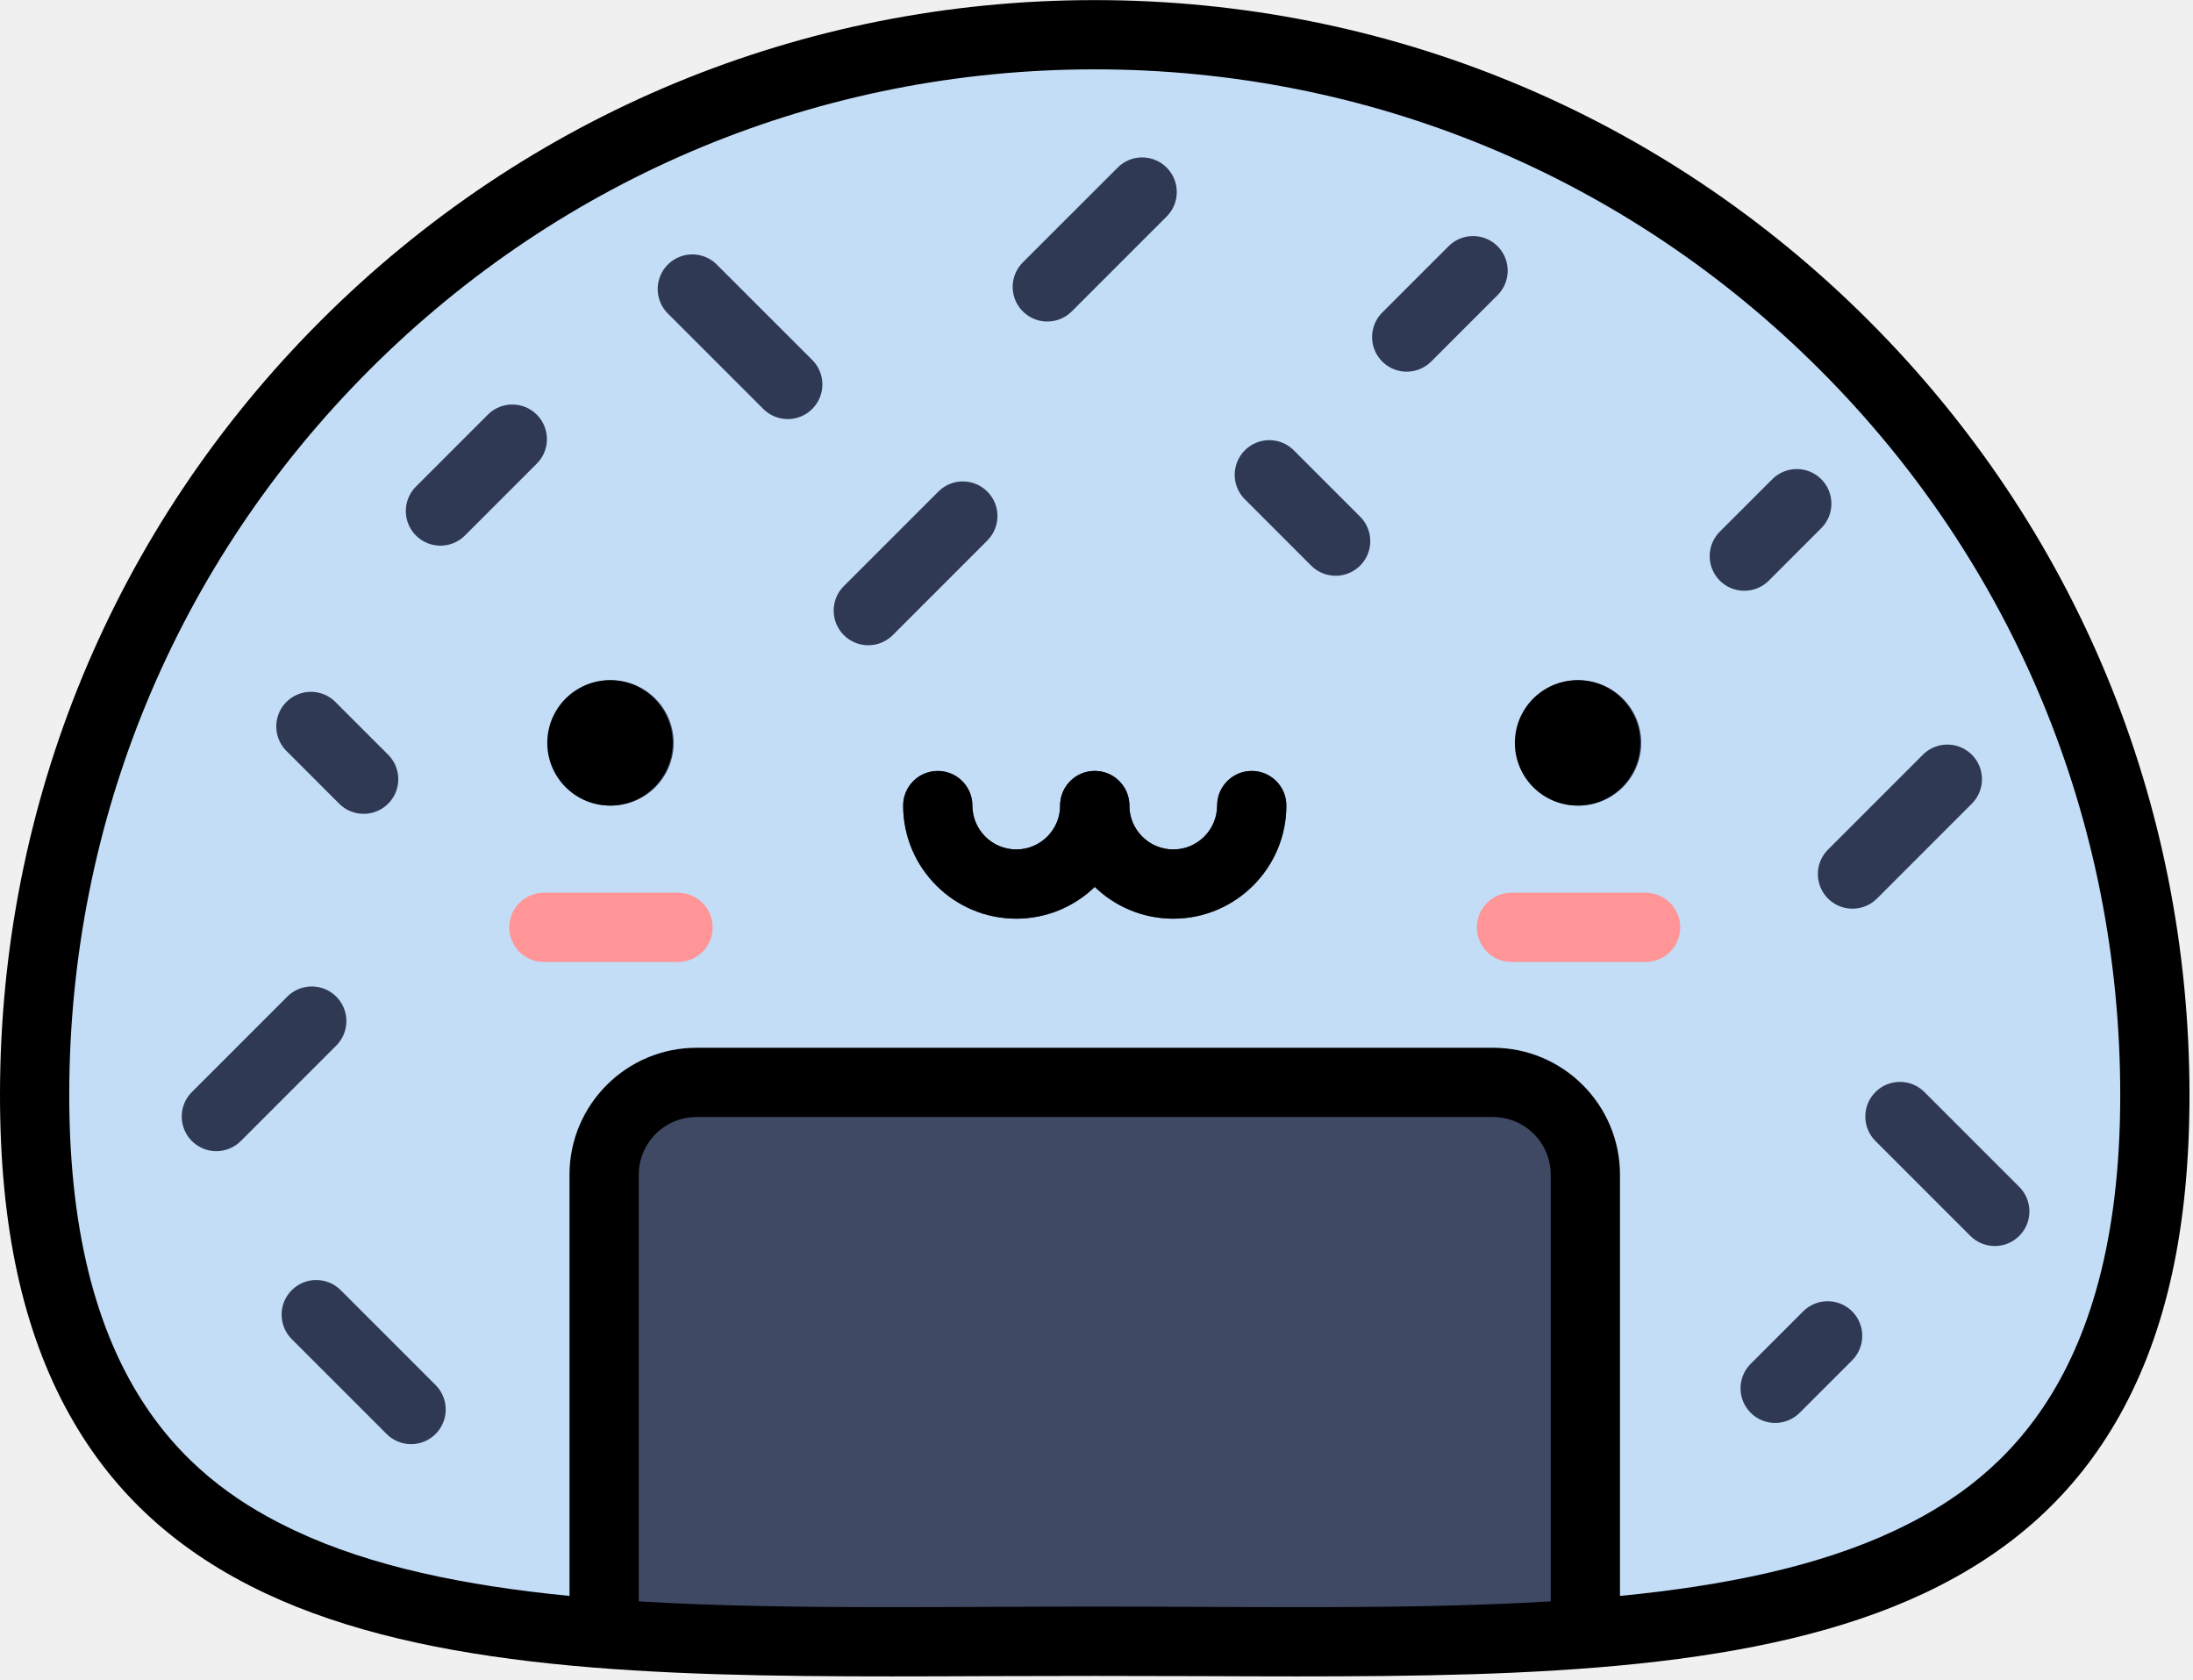
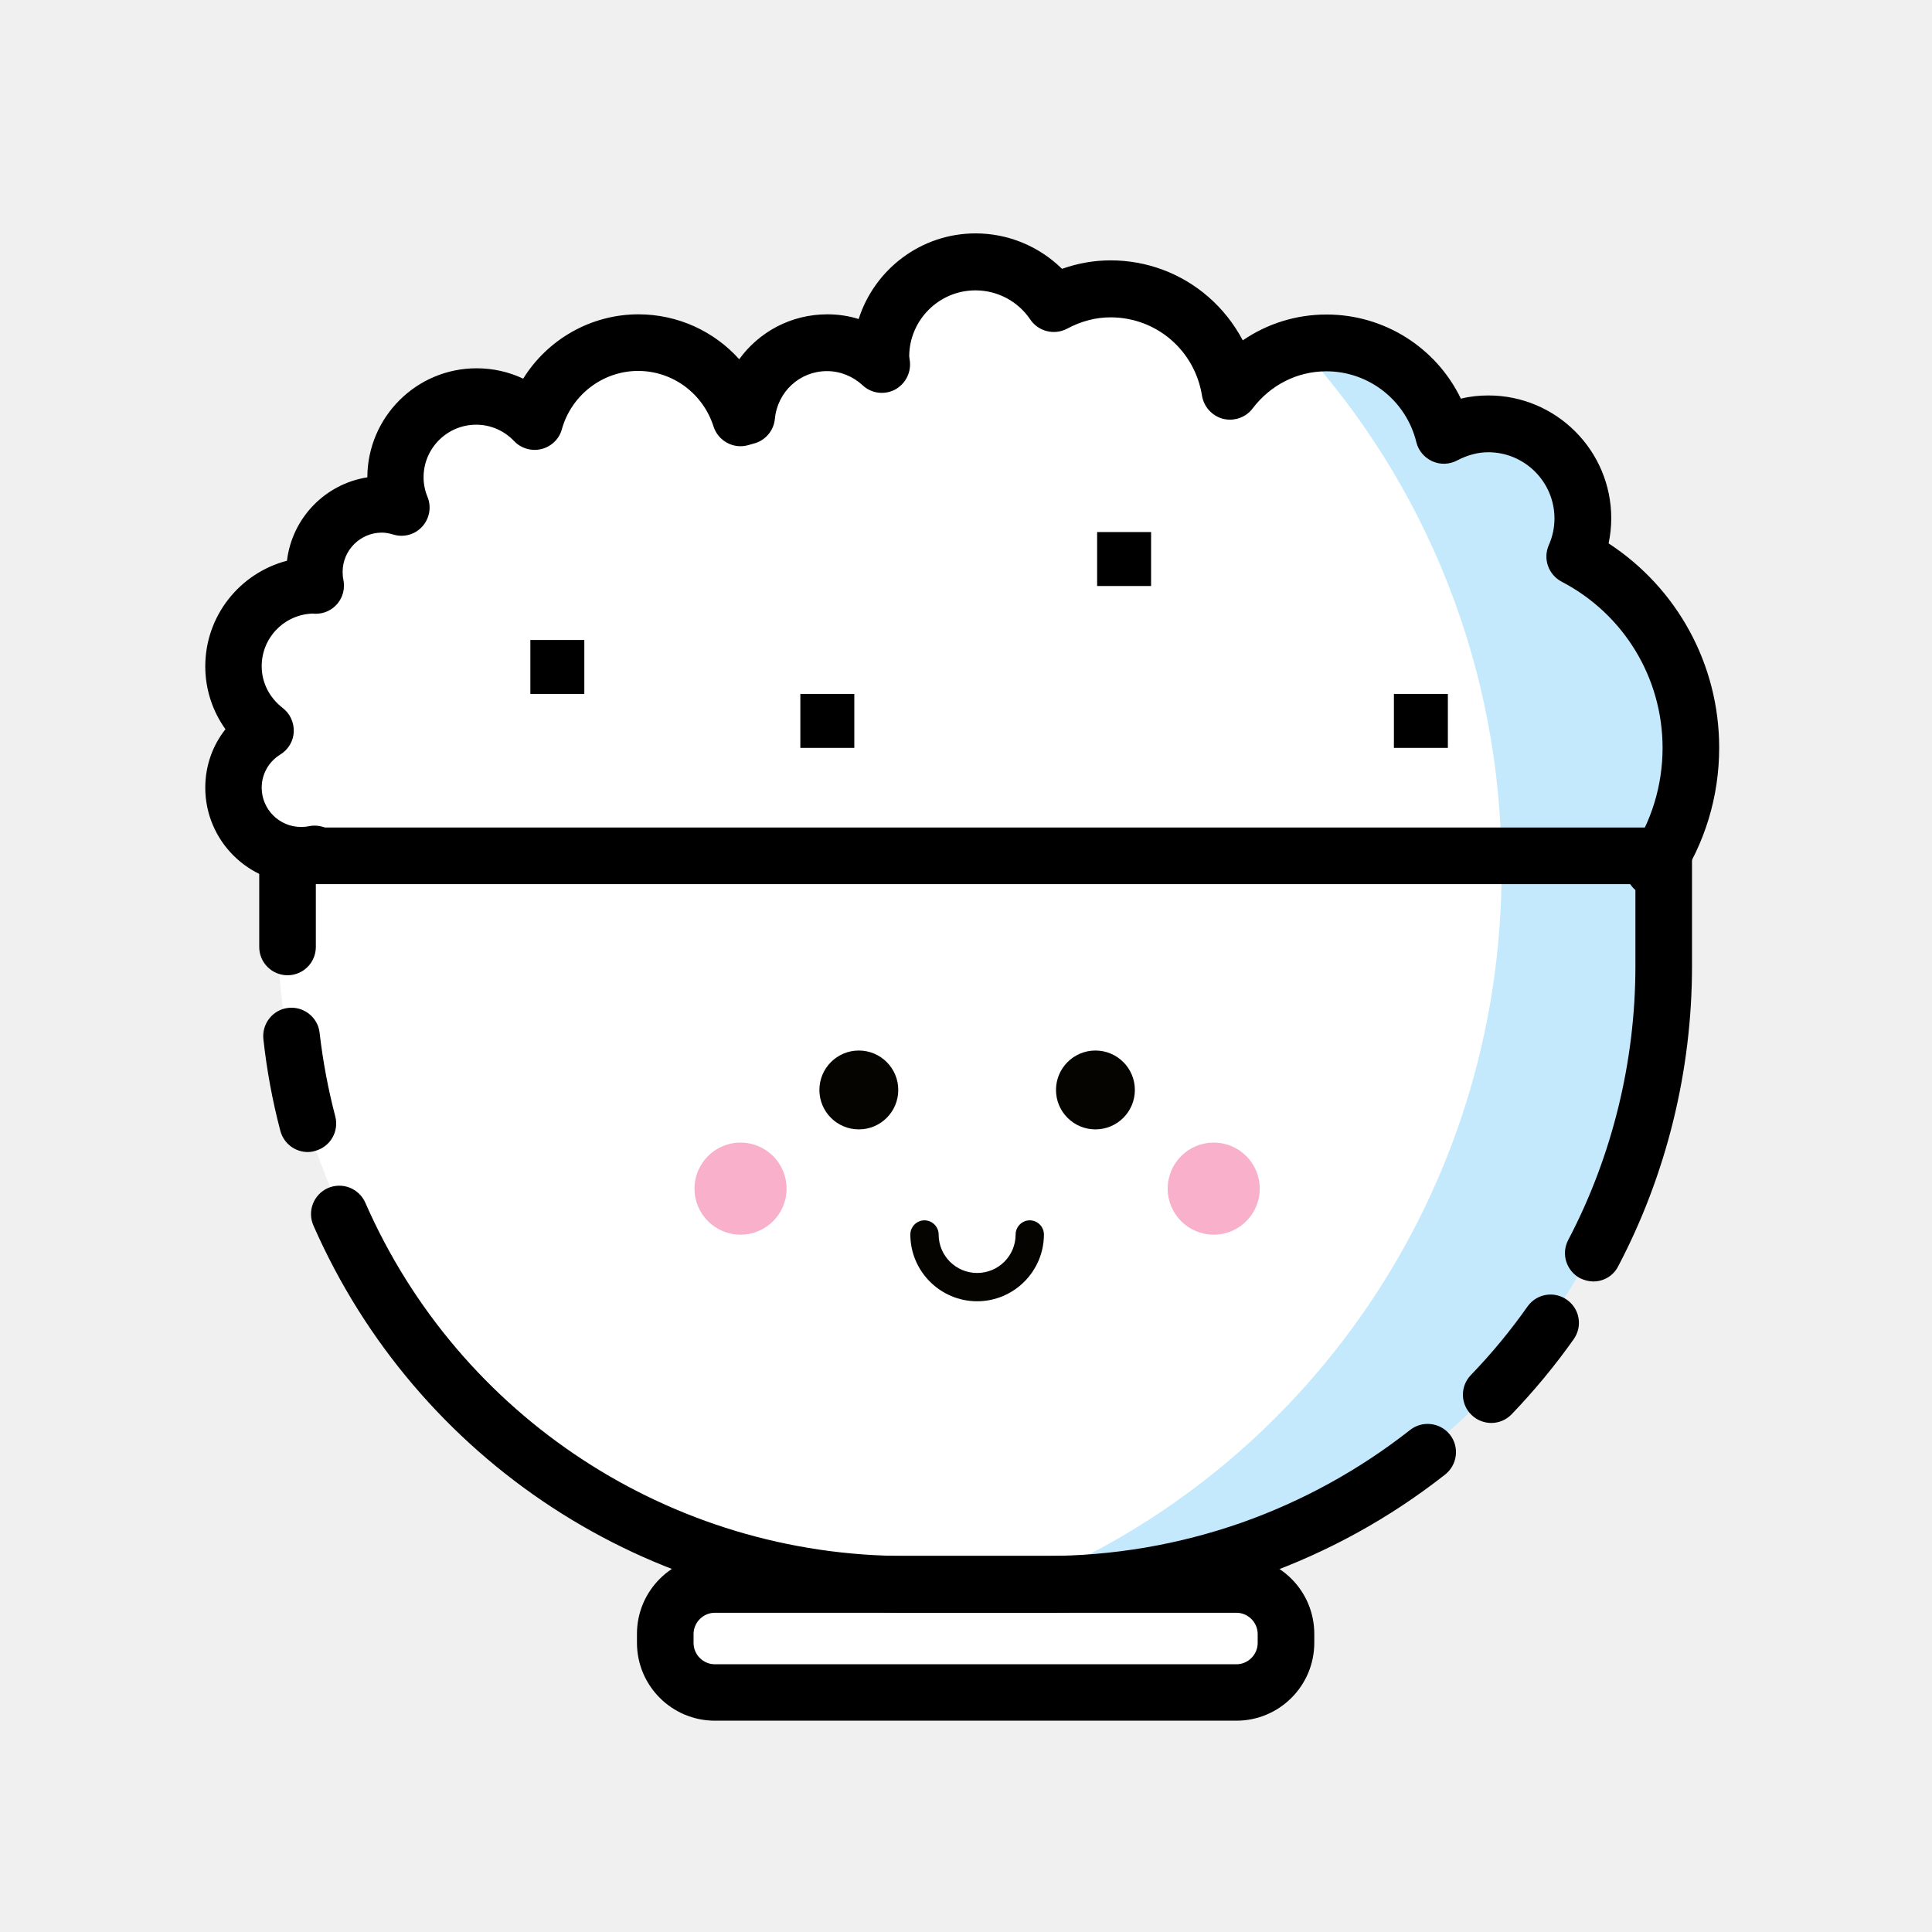
- <svg xmlns="http://www.w3.org/2000/svg" viewBox="0 0 1337 1024" version="1.1">
-   <path d="M1313.75 667.491c0-356.948-289.364-646.322-646.322-646.322C310.481 21.17 21.107 310.544 21.107 667.491c0 356.958 289.364 333.009 646.322 333.009 356.958 0 646.322 23.949 646.322-333.009z" fill="#C3DDF7" />
-   <path d="M910.252 659.843H424.615c-30.96 0-56.289 25.328-56.289 56.289v279.719c89.443 6.823 191.175 4.639 299.102 4.639 107.938 0 209.669 2.173 299.112-4.629V716.131c0-30.96-25.328-56.289-56.289-56.289z" fill="#3F4963" />
-   <path d="M372.496 452.88m-38.222 0a38.222 38.222 0 1 0 76.445 0 38.222 38.222 0 1 0-76.445 0Z" fill="#3F4963" />
-   <path d="M962.382 452.88m-38.222 0a38.222 38.222 0 1 0 76.445 0 38.222 38.222 0 1 0-76.445 0Z" fill="#3F4963" />
-   <path d="M413.372 586.439h-81.774a21.107 21.107 0 0 1 0-42.214h81.774a21.107 21.107 0 1 1 0 42.214zM1003.28 586.439h-81.763a21.107 21.107 0 1 1 0-42.214h81.763a21.107 21.107 0 1 1 0 42.214z" fill="#FF9596" />
-   <path d="M619.583 560.034c-38.024 0-68.963-30.929-68.963-68.963a21.107 21.107 0 0 1 42.214 0 26.77 26.77 0 0 0 26.749 26.749 26.781 26.781 0 0 0 26.749-26.749 21.107 21.107 0 0 1 42.214 0c0 38.034-30.929 68.963-68.963 68.963z" fill="#3F4963" />
-   <path d="M715.295 560.034c-38.034 0-68.963-30.929-68.963-68.963a21.107 21.107 0 0 1 42.214 0 26.77 26.77 0 0 0 26.749 26.749 26.781 26.781 0 0 0 26.749-26.749 21.107 21.107 0 1 1 42.214 0c0 38.034-30.929 68.963-68.963 68.963z" fill="#3F4963" />
-   <path d="M1063.466 360.135a21.107 21.107 0 0 1-14.932-36.039l31.984-31.974a21.107 21.107 0 0 1 29.853 29.853l-31.974 31.974a21.023 21.023 0 0 1-14.932 6.186zM221.717 496.118a21.044 21.044 0 0 1-14.932-6.186l-31.974-31.974a21.107 21.107 0 1 1 29.842-29.853l31.984 31.974a21.107 21.107 0 0 1-14.921 36.039zM131.908 701.753a21.107 21.107 0 0 1-14.921-36.039l57.825-57.825a21.107 21.107 0 1 1 29.842 29.842l-57.814 57.825a21.002 21.002 0 0 1-14.932 6.186zM480.266 255.478a21.034 21.034 0 0 1-14.921-6.186L407.51 191.467a21.107 21.107 0 1 1 29.842-29.842L495.188 219.429a21.107 21.107 0 0 1-14.921 36.039zM1129.42 553.942a21.107 21.107 0 0 1-14.932-36.039l57.825-57.825a21.107 21.107 0 0 1 29.853 29.853l-57.825 57.825a21.044 21.044 0 0 1-14.921 6.186zM1216.157 759.578a21.055 21.055 0 0 1-14.932-6.186l-57.825-57.825a21.107 21.107 0 1 1 29.853-29.853l57.825 57.825a21.107 21.107 0 0 1-14.921 36.039zM857.631 226.565a21.107 21.107 0 0 1-14.921-36.039l40.26-40.249a21.107 21.107 0 1 1 29.842 29.853l-40.26 40.26a21.023 21.023 0 0 1-14.921 6.175zM814.31 350.981A21.034 21.034 0 0 1 799.378 344.816l-40.249-40.27a21.107 21.107 0 1 1 29.853-29.842l40.249 40.26a21.107 21.107 0 0 1-14.921 36.028zM529.377 393.341a21.107 21.107 0 0 1-14.921-36.039l57.825-57.825a21.107 21.107 0 0 1 29.842 29.853l-57.814 57.825a21.023 21.023 0 0 1-14.932 6.186zM250.629 880.358a21.023 21.023 0 0 1-14.932-6.186l-57.825-57.825a21.107 21.107 0 1 1 29.853-29.853l57.825 57.825a21.107 21.107 0 0 1-14.921 36.039zM638.506 196.002a21.107 21.107 0 0 1-14.921-36.039l57.825-57.814a21.107 21.107 0 0 1 29.853 29.853l-57.825 57.825a21.034 21.034 0 0 1-14.932 6.175zM268.539 332.643a21.107 21.107 0 0 1-14.932-36.039l43.813-43.823a21.107 21.107 0 1 1 29.853 29.853l-43.823 43.823a21.034 21.034 0 0 1-14.921 6.186zM1082.274 867.432a21.107 21.107 0 0 1-14.932-36.039l31.984-31.974a21.107 21.107 0 0 1 29.853 29.853l-31.974 31.974a21.034 21.034 0 0 1-14.932 6.186z" fill="#2F3953" />
-   <path d="M763.152 469.964a21.107 21.107 0 0 0-21.107 21.107 26.77 26.77 0 0 1-26.749 26.749 26.781 26.781 0 0 1-26.749-26.749 21.107 21.107 0 1 0-42.214 0 26.781 26.781 0 0 1-26.749 26.749 26.781 26.781 0 0 1-26.749-26.749 21.107 21.107 0 0 0-42.214 0c0 38.034 30.939 68.963 68.963 68.963a68.723 68.723 0 0 0 47.856-19.383 68.702 68.702 0 0 0 47.856 19.383c38.034 0 68.963-30.939 68.963-68.963a21.107 21.107 0 0 0-21.107-21.107z m-390.666-55.317a38.222 38.222 0 1 0 0 76.434 38.222 38.222 0 0 0 0-76.434z m589.908 0a38.222 38.222 0 1 0 0 76.434 38.222 38.222 0 0 0 0-76.434z m176.985-219.094C1013.311 69.486 845.709 0.063 667.429 0.063c-178.27 0-345.882 69.433-471.939 195.49C69.423 321.609 0 489.221 0 667.481 0 747.729 13.897 811.572 42.496 862.668c26.812 47.919 65.839 83.446 119.327 108.617 99.401 46.791 237.464 50.667 382.109 50.667 19.749 0 39.811-0.084 60.134-0.167 41.691-0.167 85.034-0.167 126.746 0 20.344 0.084 40.396 0.167 60.123 0.167h0.052c144.635 0 282.687-3.887 382.056-50.657 53.499-25.172 92.526-60.709 119.327-108.617 28.588-51.096 42.486-114.939 42.486-195.176 0-178.27-69.423-345.882-195.48-471.939z m-193.944 780.643c-49.236 3.009-101.355 3.532-154.436 3.532h-0.063c-19.675 0-39.675-0.084-59.946-0.167-20.919-0.084-42.13-0.178-63.561-0.178-21.441 0-42.632 0.094-63.53 0.178-20.292 0.084-40.291 0.167-59.977 0.167-53.112 0-105.242-0.522-154.499-3.532v-260.075a35.213 35.213 0 0 1 35.182-35.171h485.637a35.213 35.213 0 0 1 35.182 35.182v260.065z m209.638-43.102c-46.602 21.922-103.936 33.593-167.424 39.79V716.131c0-42.684-34.722-77.396-77.396-77.396H424.615c-42.684 0-77.406 34.712-77.406 77.396v256.752c-63.478-6.196-120.822-17.868-167.393-39.811-59.079-27.794-137.603-85.577-137.603-265.582 0-166.996 65.034-324.002 183.129-442.096 118.084-118.073 275.09-183.118 442.096-183.118 166.996 0 323.992 65.034 442.086 183.129 118.084 118.084 183.118 275.09 183.118 442.096 0 180.015-78.514 237.798-137.571 265.592z" fill="#000000" />
+ <svg xmlns="http://www.w3.org/2000/svg" width="200" height="200" viewBox="0 0 1024 1024" version="1.1">
+   <path d="M141 451h740.8s44.5-94.7-45.5-152.7c0 0 9.3-81.3-66.7-68.7 0 0-14-32.7-46-43.3C691.7 175.7 657 203 657 203s-26.7-71.3-96.7-44c0 0-64-48-90 18 0 0-64.7-6.7-76.7 41.3 0 0-57.3-76.7-110-4.7 0 0-27.3-13.3-49.3 4.7s-22 38.7-22 38.7-36 3.3-44.7 48c0 0-64.7 14-35.3 77.3 0 0-26.6 43.4 8.7 68.7zM359 845h316v52H359z" fill="#FFFFFF" />
+   <path d="M148.5 455c-1 10.9-1.5 21.9-1.5 33 0 203.8 165.2 369 369 369s369-165.2 369-369c0-11.1-0.5-22.1-1.5-33h-735z" fill="#FFFFFF" />
+   <path d="M881.8 453.6h-1.1c9.8-16.8 15.4-36.3 15.4-57.2 0-44.1-25-82.3-61.5-101.4 2.7-6.2 4.3-13 4.3-20.2 0-27.6-22.4-50.1-50.1-50.1-8.5 0-16.5 2.3-23.5 6.1-6.9-28.1-32.1-49-62.3-49-4.8 0-9.5 0.6-14.1 1.6 66.4 72.7 107 170.1 107 277.3 0 172.1-104.9 319.3-253.1 379h8.2c182.6 0 330.7-148.1 330.7-330.7v-55.4z" fill="#C4E9FD" />
+   <path d="M554.2 854.8h-74.1c-136.1 0-259.3-80.6-314-205.3-3.3-7.6 0.1-16.4 7.7-19.8 7.6-3.3 16.4 0.1 19.8 7.7 49.8 113.8 162.3 187.3 286.5 187.3h74.1c35.7 0 70.6-6 104-17.7 32.2-11.4 62.2-27.9 89.2-49.1 6.5-5.1 15.9-4 21.1 2.5 5.1 6.5 4 15.9-2.5 21.1-29.5 23.2-62.4 41.3-97.7 53.8-36.7 13-75 19.5-114.1 19.5zM790.4 754.2c-3.7 0-7.5-1.4-10.4-4.2-6-5.7-6.2-15.2-0.4-21.2 10.9-11.3 21-23.5 30-36.3 4.8-6.8 14.1-8.4 20.9-3.6 6.8 4.8 8.4 14.1 3.6 20.9-9.9 14-21 27.4-32.9 39.8-3 3.1-6.9 4.6-10.8 4.6zM844.5 679.2c-2.3 0-4.7-0.6-7-1.7-7.3-3.9-10.2-12.9-6.3-20.3 23.3-44.4 35.6-94.6 35.6-145.1v-43.5H167.4v33.3c0 8.3-6.7 15-15 15s-15-6.7-15-15v-63.3h759.4v73.5c0 55.4-13.5 110.3-39.1 159-2.6 5.2-7.8 8.1-13.2 8.1zM163.1 610.6c-6.7 0-12.7-4.5-14.5-11.2-4.2-15.9-7.2-32.2-9-48.6-0.9-8.2 5-15.7 13.2-16.6 8.2-0.9 15.7 5 16.6 13.2 1.7 14.9 4.5 29.8 8.3 44.3 2.1 8-2.7 16.2-10.7 18.3-1.3 0.4-2.6 0.6-3.9 0.6z" fill="" />
+   <path d="M655.3 912H378.9c-22.8 0-41.3-18.5-41.3-41.3V866c0-22.8 18.5-41.3 41.3-41.3h276.4c22.8 0 41.3 18.5 41.3 41.3v4.7c0 22.8-18.5 41.3-41.3 41.3z m-276.4-57.2c-6.2 0-11.3 5.1-11.3 11.3v4.7c0 6.2 5.1 11.3 11.3 11.3h276.4c6.2 0 11.3-5.1 11.3-11.3v-4.7c0-6.2-5.1-11.3-11.3-11.3H378.9zM876.6 475.4c-2.9 0-5.8-0.8-8.4-2.6-6.9-4.6-8.7-14-4-20.8 11.1-16.4 17-35.7 17-55.6 0-37.1-20.5-70.9-53.5-88.1-7-3.7-10-12.1-6.8-19.4 2-4.5 3-9.3 3-14.1 0-19.3-15.7-35.1-35.1-35.1-5.5 0-11 1.5-16.4 4.3-4.1 2.2-9 2.4-13.2 0.5-4.2-1.9-7.4-5.6-8.5-10.1-5.4-22.1-25.1-37.6-47.7-37.6-15.4 0-29.6 7.2-39.1 19.7-3.6 4.8-9.8 6.9-15.6 5.5-5.8-1.5-10.2-6.3-11.2-12.2-3.8-24.1-24.2-41.6-48.5-41.6-7.8 0-15.5 2-23 6-6.8 3.6-15.2 1.5-19.5-4.8-6.5-9.7-17.4-15.5-29.1-15.5-19.3 0-35 15.7-35.1 34.9 0 0.3 0.1 0.6 0.1 0.8 0.1 0.8 0.2 1.5 0.3 2.3 0.5 6.2-2.8 12-8.3 14.8-5.6 2.7-12.2 1.8-16.8-2.5-5.2-4.8-11.9-7.5-18.9-7.5-14.4 0-26.2 10.9-27.6 25.3-0.6 6.2-4.9 11.3-10.8 13l-0.5 0.1c-0.9 0.3-1.8 0.5-2.7 0.8-7.8 2.3-16-2.1-18.5-9.8-5.6-17.6-21.7-29.5-40-29.5-18.7 0-35.3 12.7-40.4 30.9-1.4 5.2-5.6 9.2-10.8 10.5-5.2 1.3-10.8-0.3-14.5-4.2-5.3-5.6-12.5-8.7-20.1-8.7-15.4 0-27.9 12.5-27.9 27.9 0 3.5 0.7 7 2.1 10.4 2.2 5.4 1 11.5-2.8 15.7-3.9 4.3-9.9 5.9-15.4 4.2-2.4-0.7-4.3-1-6-1-11.4 0-20.8 9.3-20.8 20.8 0 1.4 0.1 2.8 0.4 4.2 0.9 4.5-0.2 9.1-3.1 12.6s-7.2 5.5-11.8 5.4c-0.4 0-0.8 0-1.2-0.1-15.1 0.4-27.2 12.7-27.2 27.9 0 8.7 4.1 16.7 11.1 22.1 3.9 3 6.1 7.7 5.9 12.7-0.2 4.9-2.9 9.4-7.1 12-6.2 3.8-9.9 10.4-9.9 17.6 0 11.4 9.3 20.8 20.8 20.8 1.4 0 2.8-0.1 4.2-0.4 4.4-0.9 9 0.2 12.5 3.1 3.5 2.8 5.5 7.1 5.5 11.6v0.7c0 8.3-6.7 15-15 15-0.9 0-1.7-0.1-2.5-0.2-1.5 0.1-3.1 0.2-4.6 0.2-28 0-50.8-22.8-50.8-50.8 0-11.5 3.8-22.3 10.7-31-6.9-9.6-10.7-21.2-10.7-33.3 0-26.9 18.4-49.5 43.3-56 2.7-22.6 20.2-40.7 42.6-44.2 0.1-31.9 26-57.8 57.9-57.8 8.7 0 17.1 1.9 24.7 5.5 12.9-20.8 35.9-34.1 61.1-34.1 20.9 0 40.1 9 53.4 23.8 10.5-14.5 27.5-23.8 46.7-23.8 5.7 0 11.3 0.8 16.6 2.5 8.4-26.3 33-45.4 62-45.4 17.3 0 33.7 6.9 45.8 18.8 8.4-3 17-4.5 25.8-4.5 19 0 37.3 6.8 51.7 19.3 7.5 6.5 13.7 14.4 18.3 23.1 13-8.9 28.3-13.7 44.4-13.7 30.8 0 58.2 17.7 71.2 44.6 4.8-1.2 9.7-1.7 14.6-1.7 35.9 0 65.1 29.2 65.1 65.1 0 4.5-0.5 8.9-1.4 13.3 36.4 23.8 58.6 64.2 58.6 108.3 0 25.9-7.6 51-22.1 72.4-3 4.4-7.7 6.7-12.5 6.7z" fill="" />
+   <path d="M281.1 339.2h28.6v28.6h-28.6zM424.2 367.8h28.6v28.6h-28.6zM581.5 282h28.6v28.6h-28.6zM738.8 367.8h28.6v28.6h-28.6z" fill="" />
+   <path d="M455.2 577.7m-20.9 0a20.9 20.9 0 1 0 41.8 0 20.9 20.9 0 1 0-41.8 0Z" fill="#050400" />
+   <path d="M580.6 577.7m-20.9 0a20.9 20.9 0 1 0 41.8 0 20.9 20.9 0 1 0-41.8 0Z" fill="#050400" />
+   <path d="M517.9 689.7c-19.5 0-35.4-15.9-35.4-35.4 0-4.1 3.4-7.5 7.5-7.5s7.5 3.4 7.5 7.5c0 11.2 9.1 20.4 20.4 20.4s20.4-9.1 20.4-20.4c0-4.1 3.4-7.5 7.5-7.5s7.5 3.4 7.5 7.5c0 19.5-15.9 35.4-35.4 35.4z" fill="#050400" />
+   <path d="M392.5 630m-24.4 0a24.4 24.4 0 1 0 48.8 0 24.4 24.4 0 1 0-48.8 0Z" fill="#F8B0CB" />
+   <path d="M643.3 630m-24.4 0a24.4 24.4 0 1 0 48.8 0 24.4 24.4 0 1 0-48.8 0Z" fill="#F8B0CB" />
</svg>
